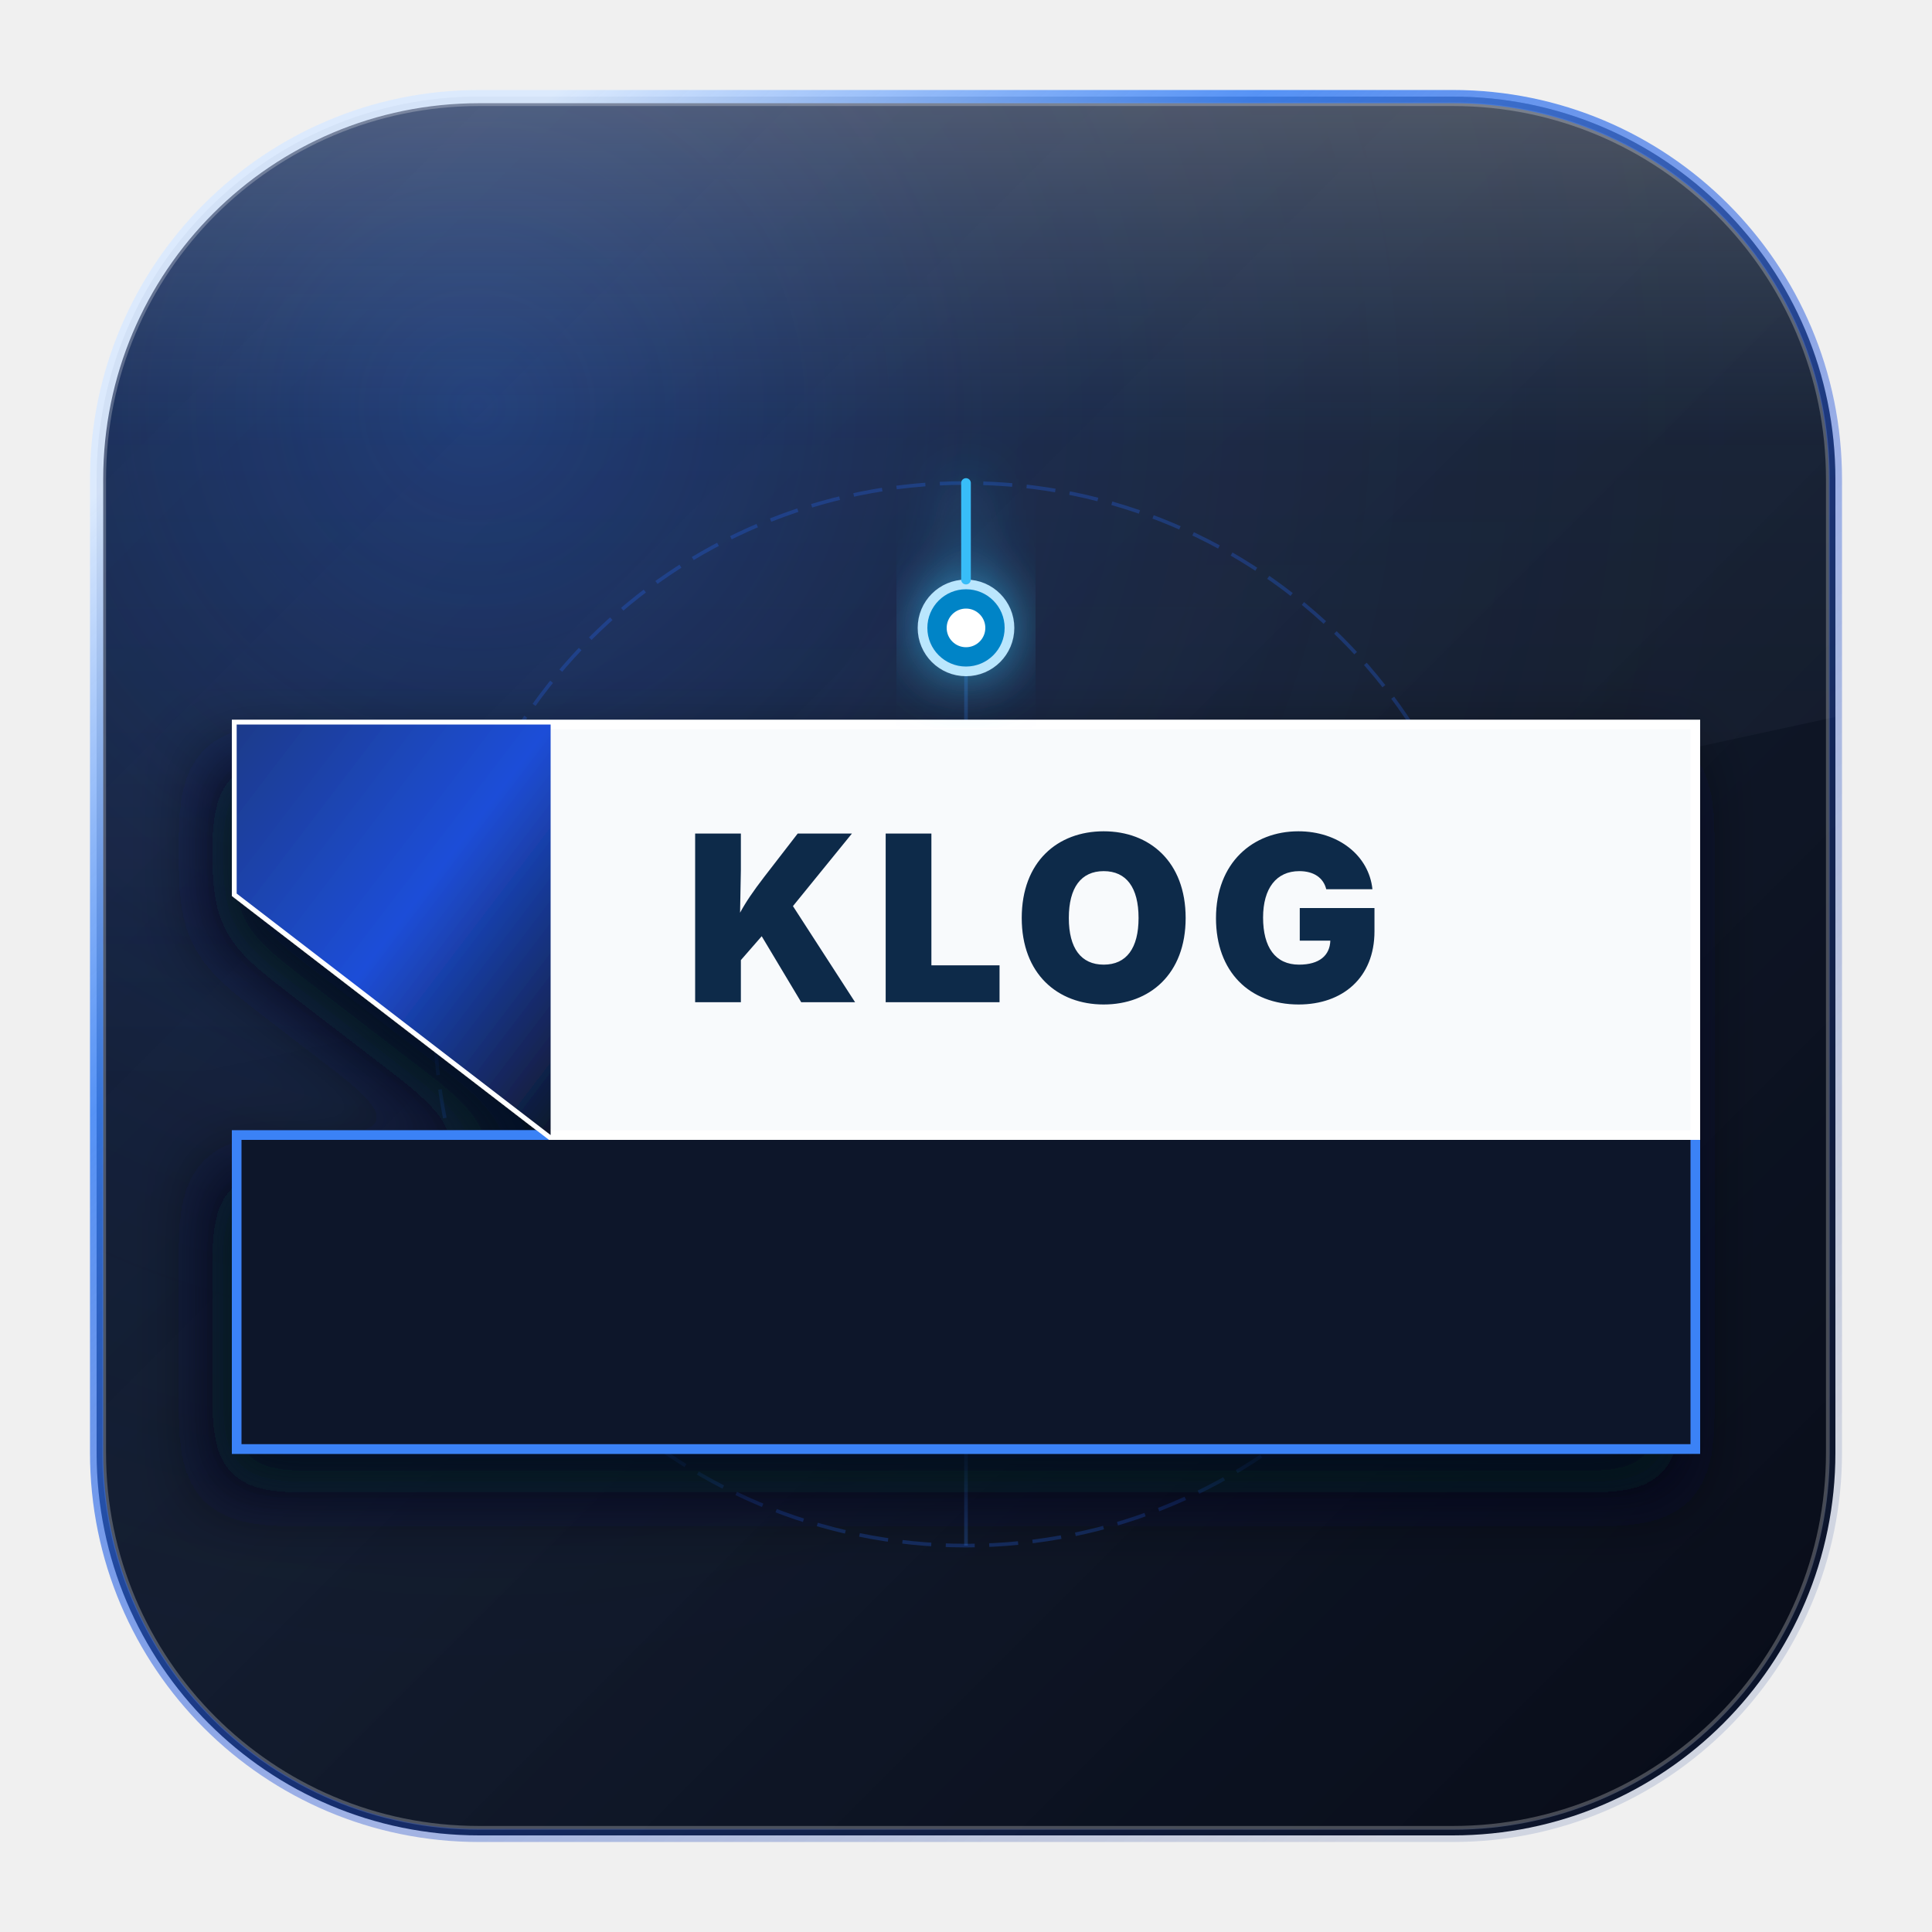
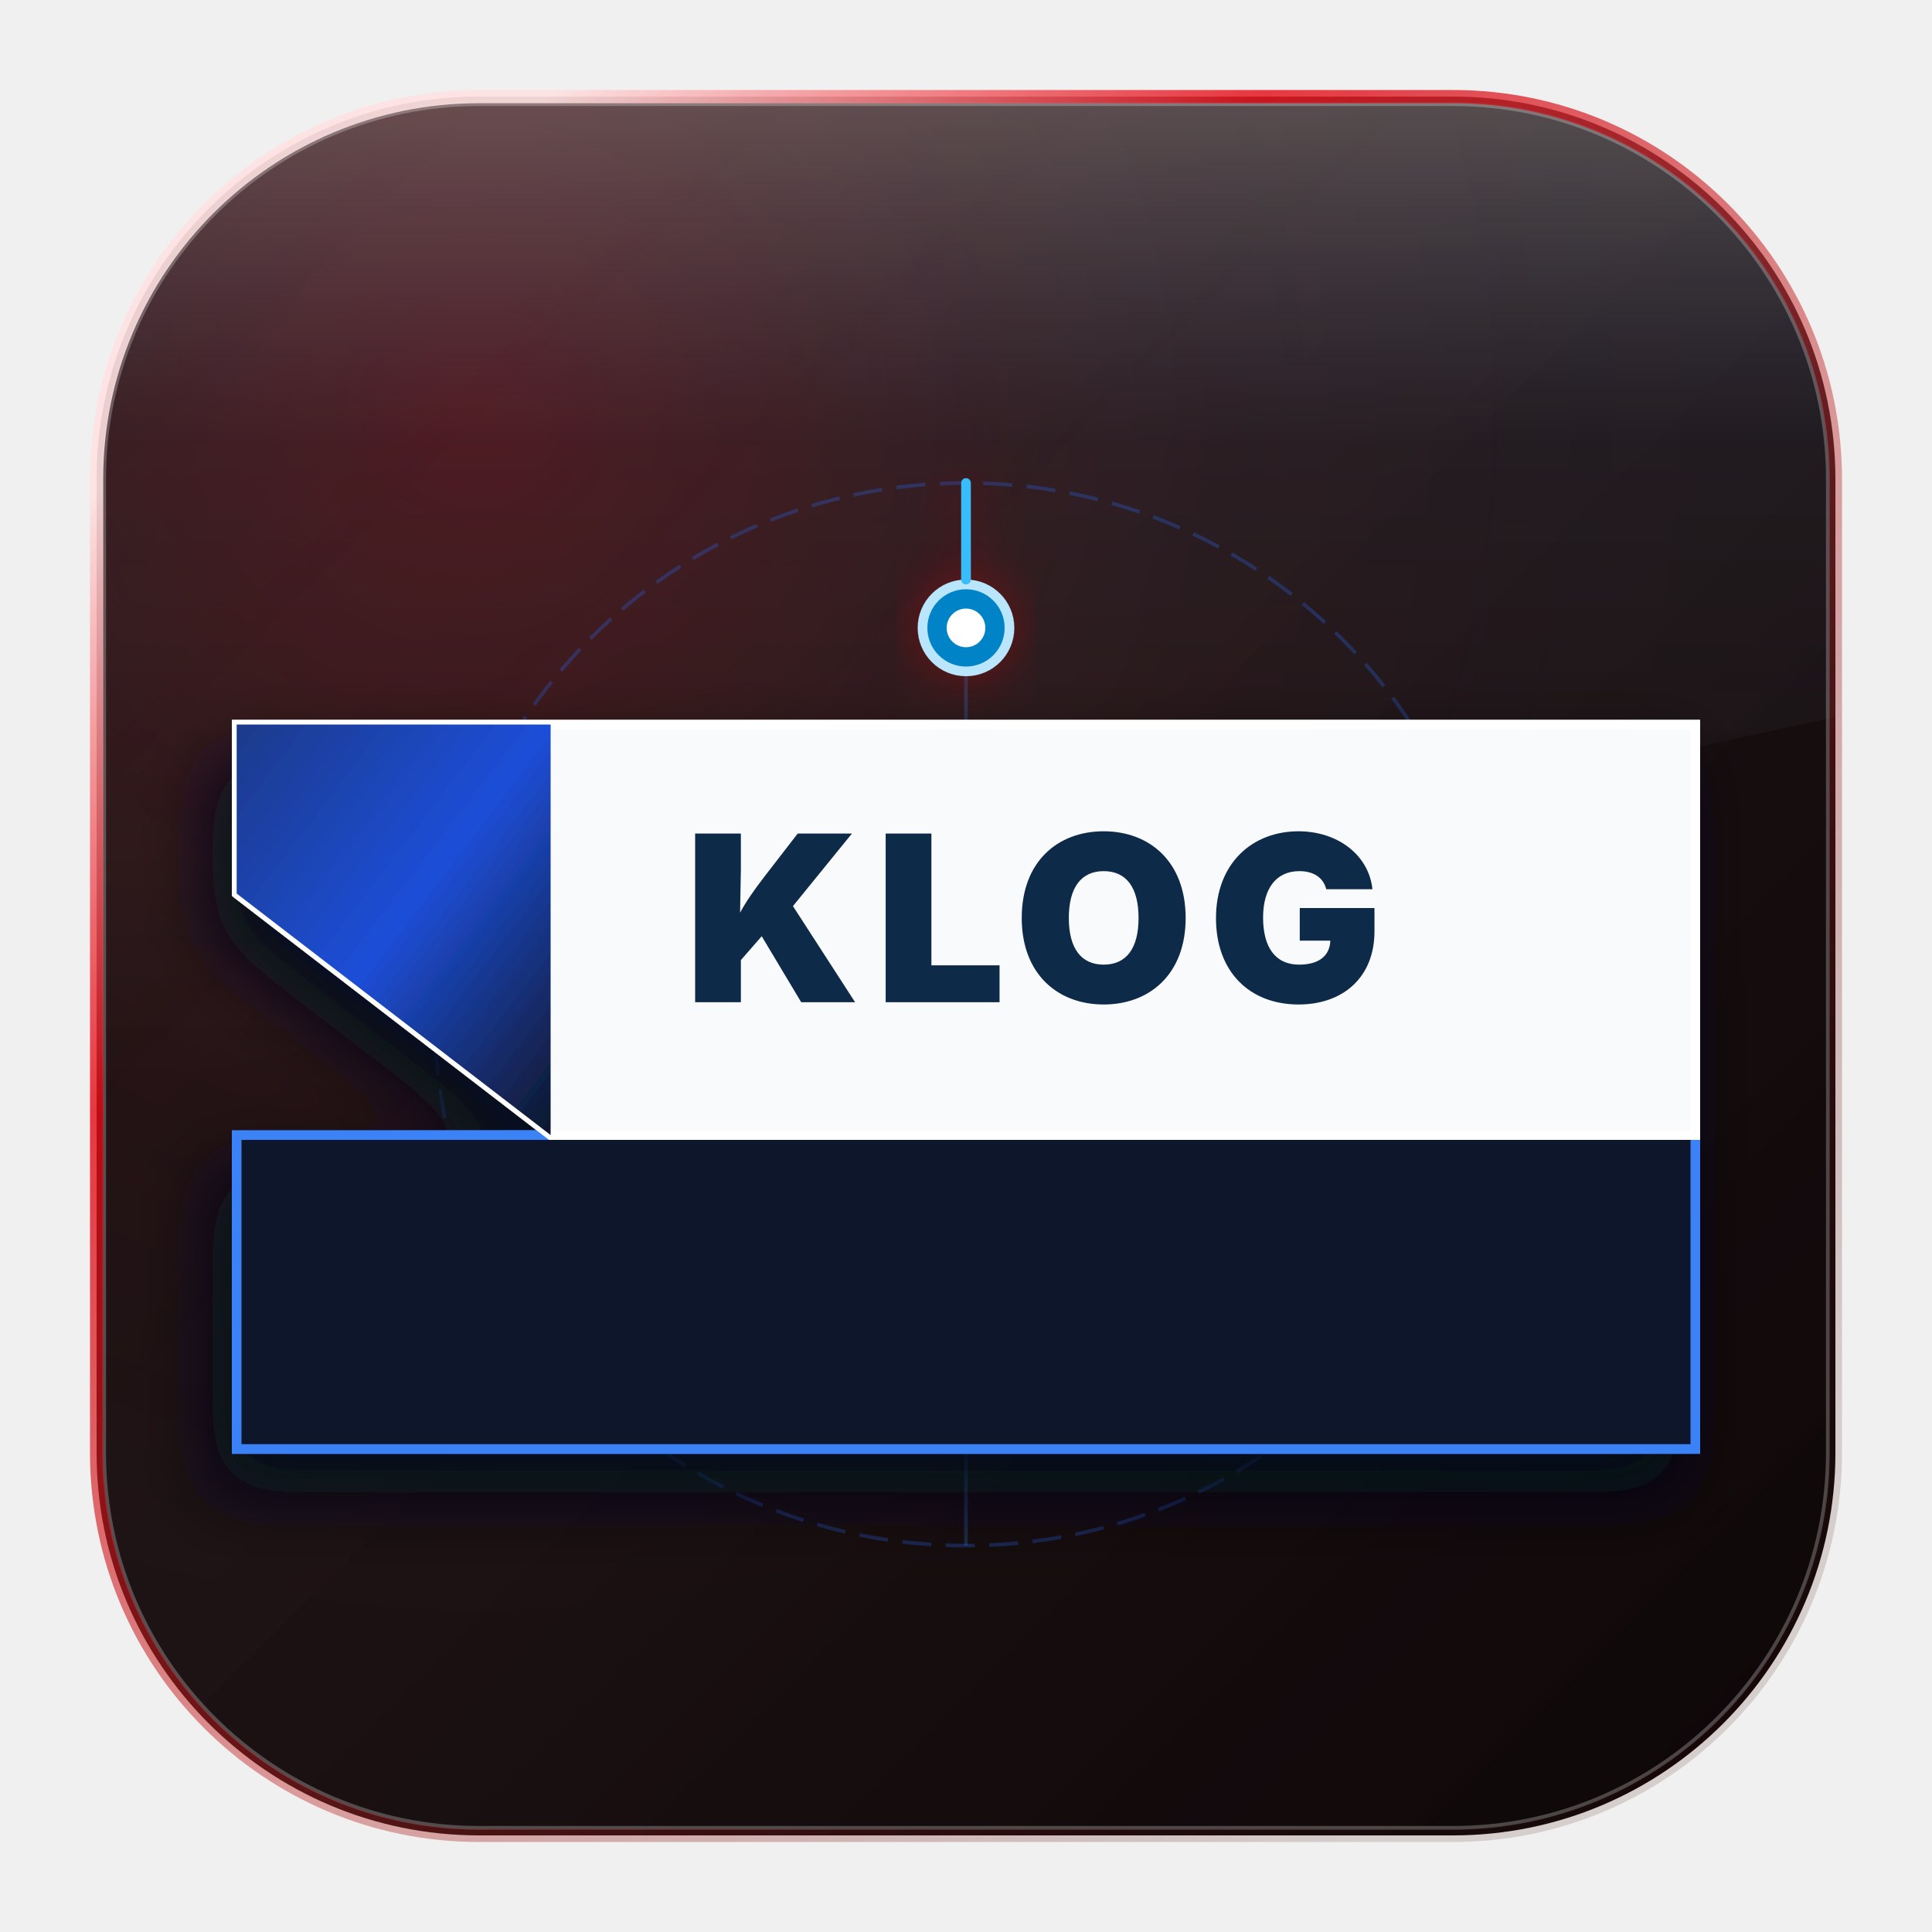
<svg xmlns="http://www.w3.org/2000/svg" viewBox="0 0 1024 1024" width="1024" height="1024">
  <defs>
    <filter id="card-klog-shadow" x="-20%" y="-20%" width="140%" height="140%">
      <feDropShadow dx="-8" dy="16" stdDeviation="15" flood-color="#02091A" flood-opacity="0.92" />
    </filter>
    <filter id="card-klog-glow" x="-30%" y="-30%" width="160%" height="160%">
-       <feDropShadow dx="0" dy="0" stdDeviation="12" flood-color="#38BDF8" flood-opacity="0.75" />
+       <feDropShadow dx="0" dy="0" stdDeviation="10" flood-color="#E50914" flood-opacity="0.35" />
    </filter>
    <linearGradient id="card-klog-base" x1="0%" y1="0%" x2="100%" y2="100%">
-       <stop offset="0%" stop-color="#0A1832" stop-opacity="0.96" />
-       <stop offset="45%" stop-color="#061024" stop-opacity="0.94" />
-       <stop offset="100%" stop-color="#020612" stop-opacity="0.98" />
+       <stop offset="0%" stop-color="#180A0C" stop-opacity="0.96" />
+       <stop offset="45%" stop-color="#100507" stop-opacity="0.94" />
+       <stop offset="100%" stop-color="#080102" stop-opacity="0.98" />
    </linearGradient>
    <radialGradient id="card-klog-glow-in" cx="22%" cy="18%" r="75%">
-       <stop offset="0%" stop-color="#2563EB" stop-opacity="0.32" />
-       <stop offset="40%" stop-color="#1D4ED8" stop-opacity="0.10" />
-       <stop offset="100%" stop-color="#0A1832" stop-opacity="0" />
+       <stop offset="0%" stop-color="#E50914" stop-opacity="0.22" />
+       <stop offset="40%" stop-color="#B91C1C" stop-opacity="0.08" />
+       <stop offset="100%" stop-color="#180A0C" stop-opacity="0" />
    </radialGradient>
    <linearGradient id="card-klog-rim" x1="15%" y1="10%" x2="85%" y2="90%">
-       <stop offset="0%" stop-color="#DBEAFE" stop-opacity="0.95" />
-       <stop offset="25%" stop-color="#3B82F6" stop-opacity="0.85" />
-       <stop offset="60%" stop-color="#1D4ED8" stop-opacity="0.4" />
-       <stop offset="100%" stop-color="#1E3A8A" stop-opacity="0.15" />
+       <stop offset="0%" stop-color="#FEE2E2" stop-opacity="0.9" />
+       <stop offset="25%" stop-color="#E50914" stop-opacity="0.8" />
+       <stop offset="60%" stop-color="#B91C1C" stop-opacity="0.4" />
+       <stop offset="100%" stop-color="#450A0A" stop-opacity="0.15" />
    </linearGradient>
    <linearGradient id="card-klog-specular" x1="0%" y1="0%" x2="0%" y2="100%">
      <stop offset="0%" stop-color="#FFFFFF" stop-opacity="0.25" />
      <stop offset="35%" stop-color="#93C5FD" stop-opacity="0.06" />
      <stop offset="100%" stop-color="#FFFFFF" stop-opacity="0" />
    </linearGradient>
    <linearGradient id="card-klog-monolith" x1="0%" y1="0%" x2="100%" y2="100%">
      <stop offset="0%" stop-color="#1E3A8A" />
      <stop offset="50%" stop-color="#1D4ED8" />
      <stop offset="100%" stop-color="#0F172A" />
    </linearGradient>
    <clipPath id="card-klog-clip">
      <rect x="51.2" y="51.2" width="921.6" height="921.6" rx="202.75" ry="202.75" />
    </clipPath>
  </defs>
  <g clip-path="url(#card-klog-clip)">
    <rect x="51.2" y="51.2" width="921.6" height="921.6" fill="url(#card-klog-base)" />
    <rect x="51.2" y="51.2" width="921.6" height="921.6" fill="url(#card-klog-glow-in)" />
    <path d="M 51.2 51.2 L 972.8 51.2 L 972.8 380 L 51.2 580 Z" fill="url(#card-klog-specular)" />
    <g transform="translate(512 512) scale(1.28) translate(-512 -410)">
      <circle cx="512" cy="430" r="220" fill="none" stroke="#2563EB" stroke-width="1.5" stroke-dasharray="12 6" opacity="0.3" />
      <line x1="512" y1="210" x2="512" y2="650" stroke="#3B82F6" stroke-width="1.5" stroke-opacity="0.25" />
      <g filter="url(#card-klog-shadow)">
        <polygon points="210,610 210,480 340,480 814,480 814,610" fill="#0F172A" stroke="#3B82F6" stroke-width="4" />
        <polygon points="210,310 814,310 814,480 340,480 210,380" fill="#F8FAFC" stroke="#FFFFFF" stroke-width="4" />
        <polygon points="210,310 340,310 340,480 210,380" fill="url(#card-klog-monolith)" />
        <text x="540" y="425" font-family="system-ui, -apple-system, sans-serif" font-size="96" font-weight="900" fill="#0F2A4A" letter-spacing="6" text-anchor="middle">KLOG</text>
      </g>
      <g filter="url(#card-klog-glow)">
        <circle cx="512" cy="270" r="18" fill="#0284C7" stroke="#BAE6FD" stroke-width="4" />
        <circle cx="512" cy="270" r="8" fill="#FFFFFF" />
        <line x1="512" y1="210" x2="512" y2="250" stroke="#38BDF8" stroke-width="4" stroke-linecap="round" />
      </g>
    </g>
    <rect x="55.2" y="55.2" width="913.6" height="913.6" rx="198.75" ry="198.75" fill="none" stroke="#FFFFFF" stroke-width="2" stroke-opacity="0.25" />
  </g>
  <rect x="51.2" y="51.2" width="921.6" height="921.6" rx="202.75" ry="202.75" fill="none" stroke="url(#card-klog-rim)" stroke-width="7" />
</svg>
